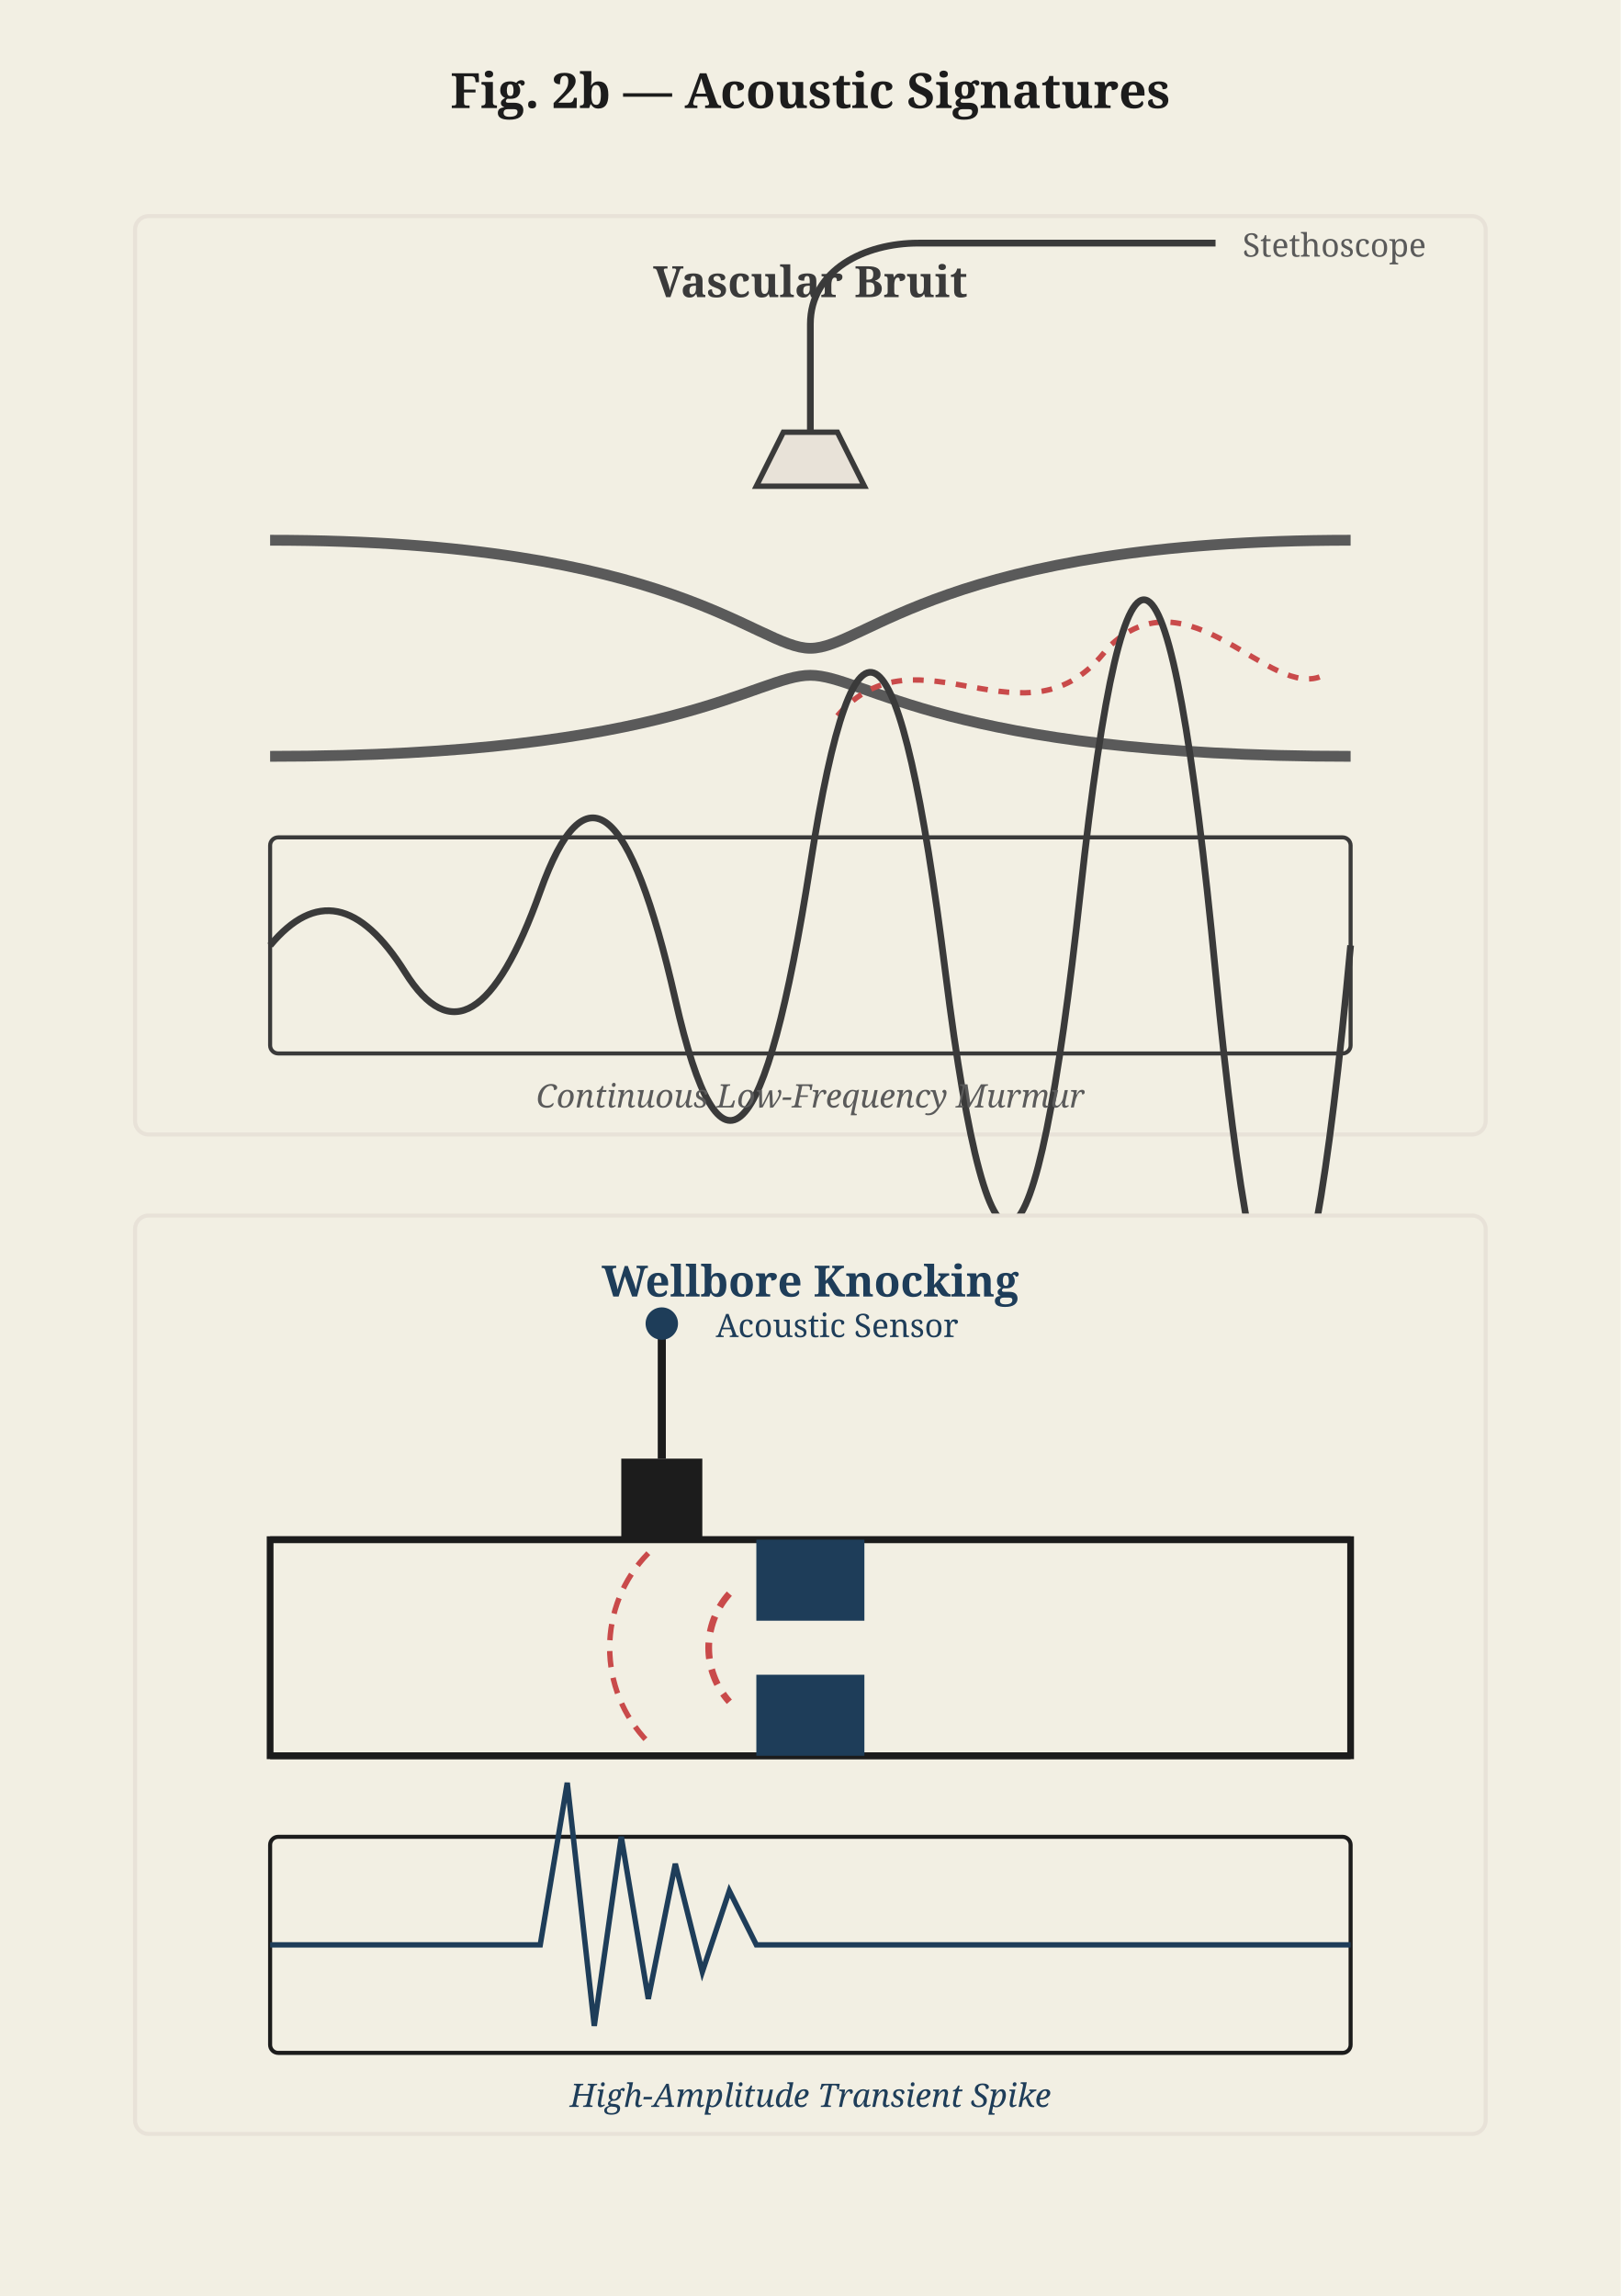
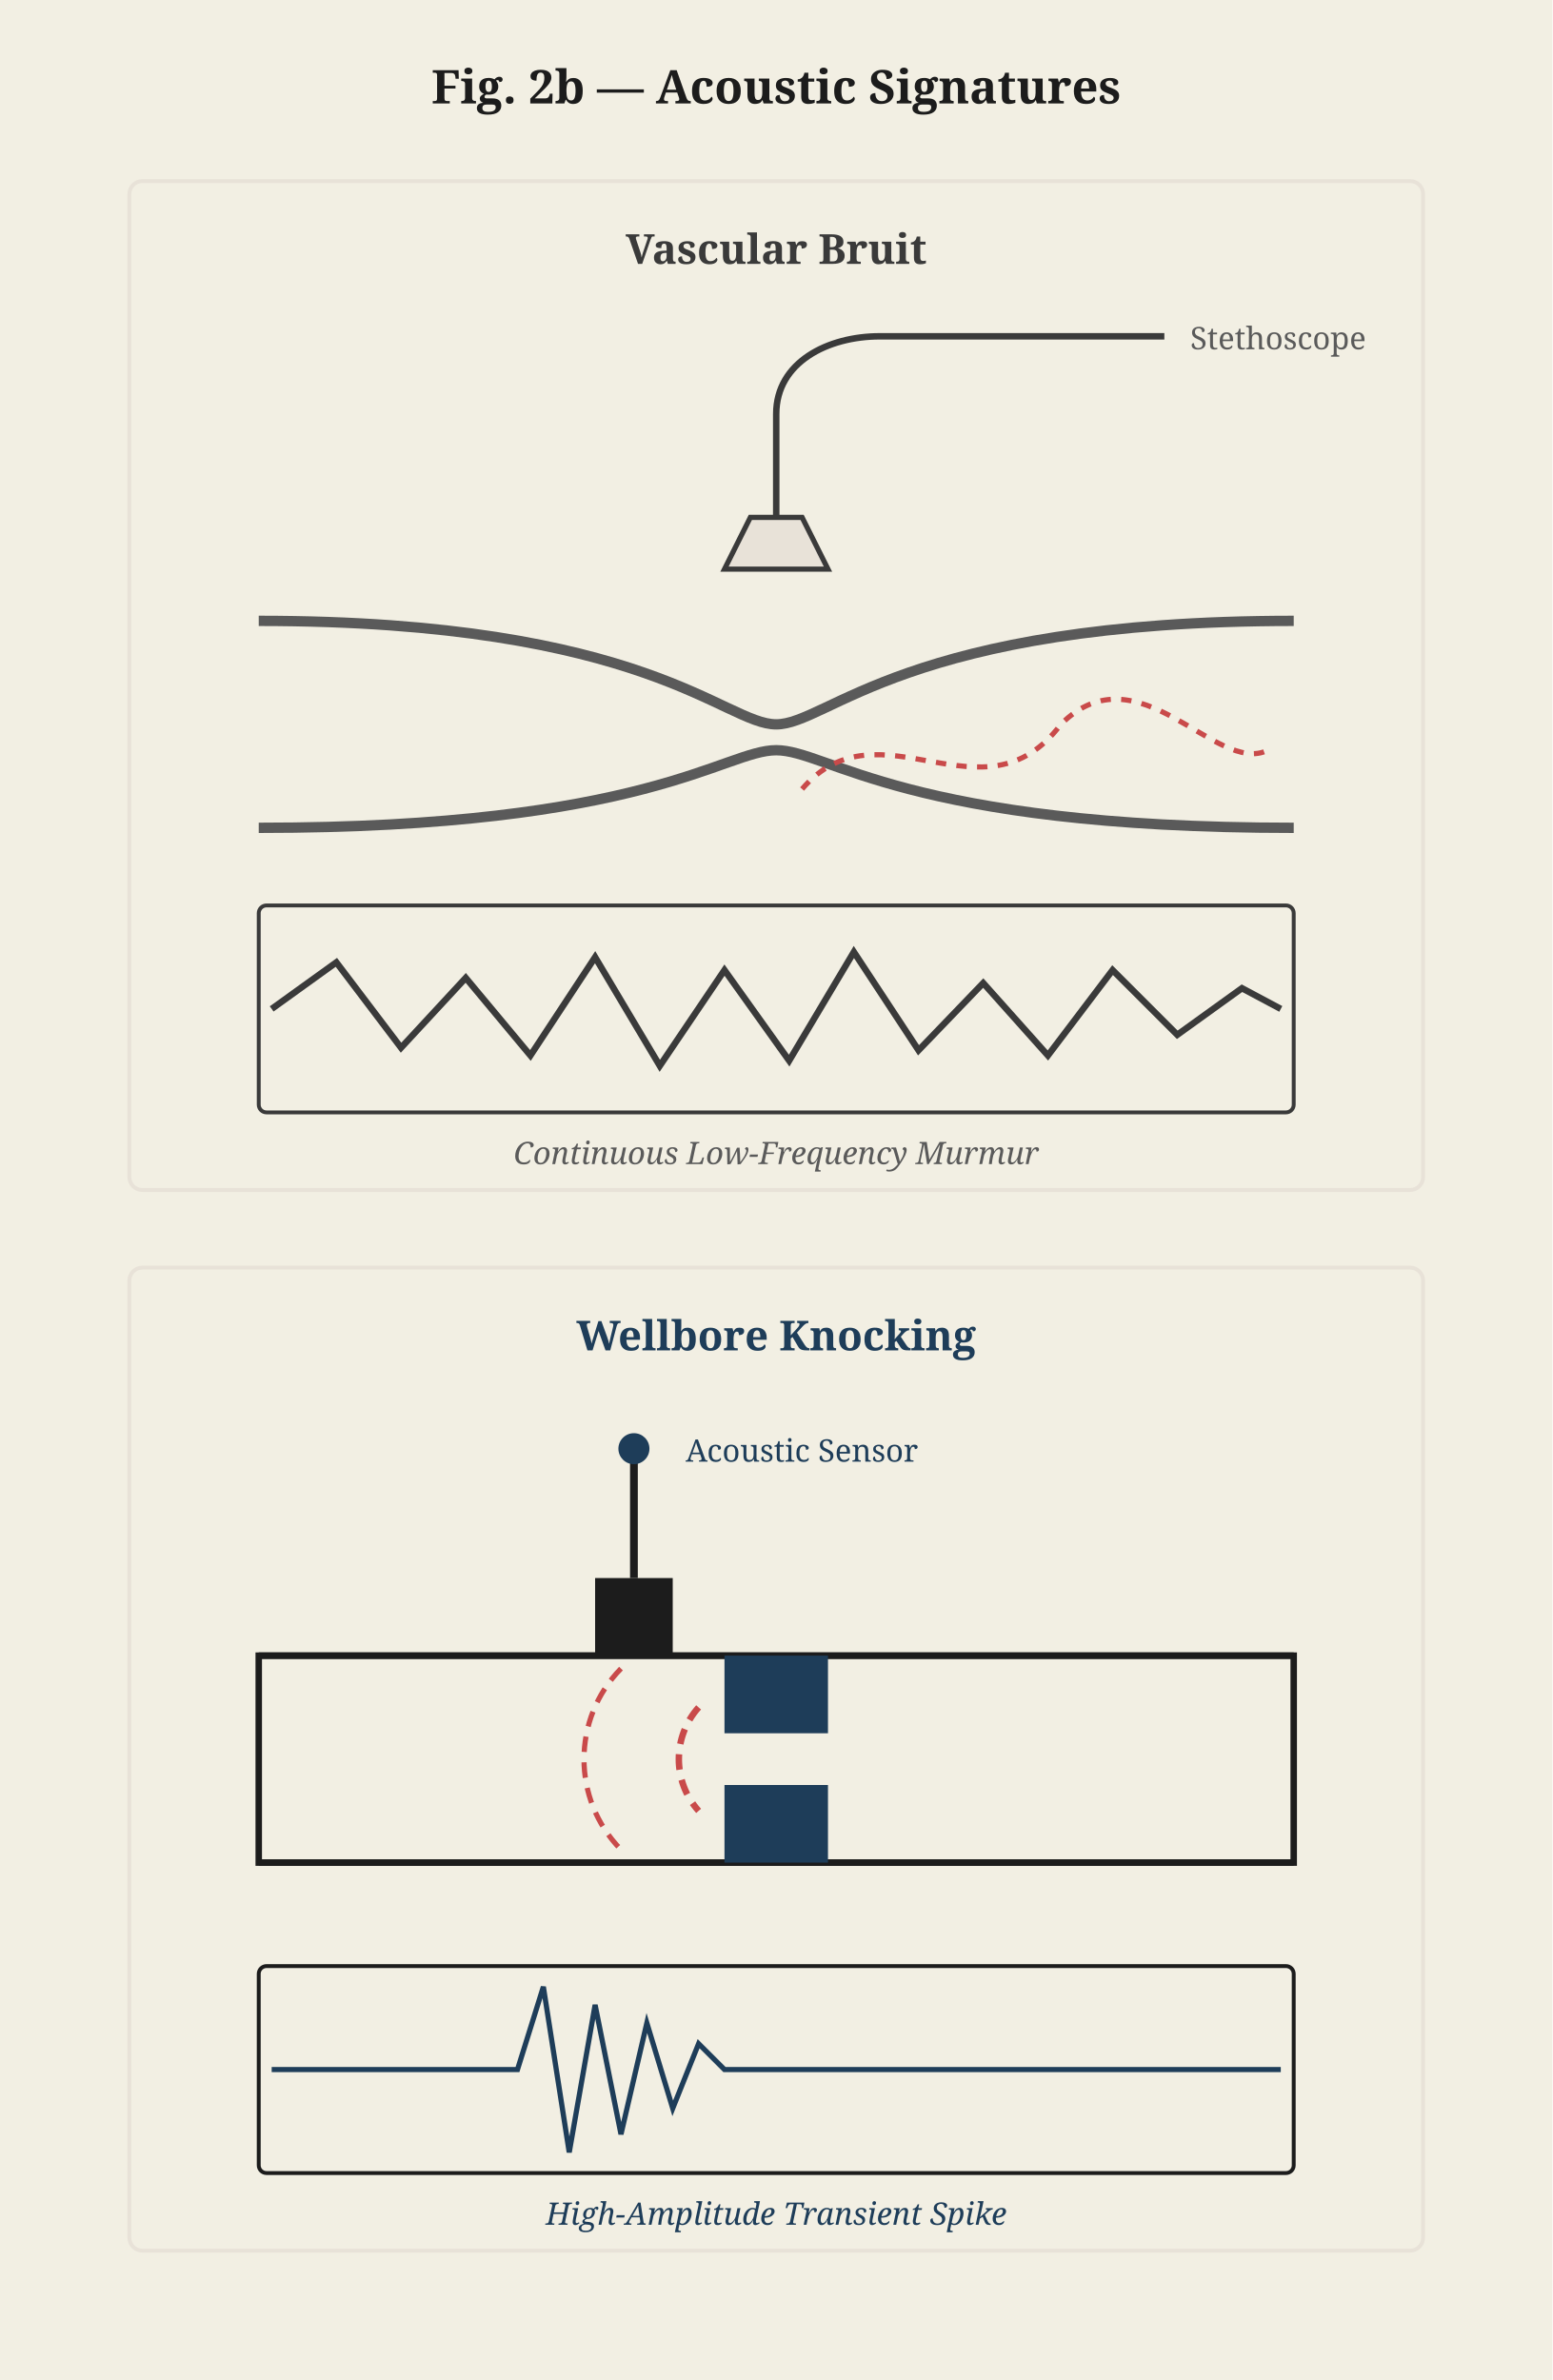
- <svg xmlns="http://www.w3.org/2000/svg" viewBox="0 0 600 850" width="100%" height="100%">
+ <svg xmlns="http://www.w3.org/2000/svg" viewBox="0 0 600 920" width="100%" height="100%">
  <rect width="100%" height="100%" fill="#f2efe3" />
  <text x="300" y="40" font-family="Georgia, serif" font-size="18" font-weight="bold" fill="#1c1c1c" text-anchor="middle">Fig. 2b — Acoustic Signatures</text>
-   <g transform="translate(50, 80)">
-     <rect x="0" y="0" width="500" height="340" fill="#f2efe3" stroke="#e8e2d8" stroke-width="1.5" rx="5" />
-     <text x="250" y="30" font-family="Georgia, serif" font-size="16" font-weight="bold" fill="#3a3a3a" text-anchor="middle">Vascular Bruit</text>
-     <path d="M 50 120 C 200 120, 230 160, 250 160 C 270 160, 300 120, 450 120" fill="none" stroke="#5a5a5a" stroke-width="4" />
-     <path d="M 50 200 C 200 200, 230 170, 250 170 C 270 170, 300 200, 450 200" fill="none" stroke="#5a5a5a" stroke-width="4" />
-     <path d="M 230 100 L 270 100 L 260 80 L 240 80 Z" fill="#e8e2d8" stroke="#3a3a3a" stroke-width="2" />
-     <path d="M 250 80 L 250 40 C 250 20, 270 10, 290 10 L 400 10" fill="none" stroke="#3a3a3a" stroke-width="2.5" />
-     <text x="410" y="15" font-family="Georgia, serif" font-size="12" fill="#5a5a5a">Stethoscope</text>
-     <path d="M 260 185 C 290 150, 330 200, 360 160 C 390 130, 420 180, 440 170" fill="none" stroke="#c94a4a" stroke-width="2" stroke-dasharray="4,4" />
-     <rect x="50" y="230" width="400" height="80" fill="#f2efe3" stroke="#3a3a3a" stroke-width="1.5" rx="3" />
-     <path d="M 50 270 Q 75 240, 100 280 T 150 250 T 200 290 T 250 240 T 300 280 T 350 250 T 400 280 T 450 270" fill="none" stroke="#3a3a3a" stroke-width="2.5" />
-     <text x="250" y="330" font-family="Georgia, serif" font-size="12" font-style="italic" fill="#5a5a5a" text-anchor="middle">Continuous Low-Frequency Murmur</text>
+   <g transform="translate(50, 70)">
+     <rect x="0" y="0" width="500" height="390" fill="#f2efe3" stroke="#e8e2d8" stroke-width="1.5" rx="5" />
+     <text x="250" y="32" font-family="Georgia, serif" font-size="16" font-weight="bold" fill="#3a3a3a" text-anchor="middle">Vascular Bruit</text>
+     <path d="M 50 170 C 200 170, 230 210, 250 210 C 270 210, 300 170, 450 170" fill="none" stroke="#5a5a5a" stroke-width="4" />
+     <path d="M 50 250 C 200 250, 230 220, 250 220 C 270 220, 300 250, 450 250" fill="none" stroke="#5a5a5a" stroke-width="4" />
+     <path d="M 230 150 L 270 150 L 260 130 L 240 130 Z" fill="#e8e2d8" stroke="#3a3a3a" stroke-width="2" />
+     <path d="M 250 130 L 250 90 C 250 70, 270 60, 290 60 L 400 60" fill="none" stroke="#3a3a3a" stroke-width="2.5" />
+     <text x="410" y="65" font-family="Georgia, serif" font-size="12" fill="#5a5a5a">Stethoscope</text>
+     <path d="M 260 235 C 290 200, 330 250, 360 210 C 390 180, 420 230, 440 220" fill="none" stroke="#c94a4a" stroke-width="2" stroke-dasharray="4,4" />
+     <rect x="50" y="280" width="400" height="80" fill="#f2efe3" stroke="#3a3a3a" stroke-width="1.5" rx="3" />
+     <path d="M 55 320 L 80 302 L 105 335 L 130 308 L 155 338 L 180 300 L 205 342 L 230 305 L 255 340 L 280 298 L 305 336 L 330 310 L 355 338 L 380 305 L 405 330 L 430 312 L 445 320" fill="none" stroke="#3a3a3a" stroke-width="2.5" />
+     <text x="250" y="380" font-family="Georgia, serif" font-size="12" font-style="italic" fill="#5a5a5a" text-anchor="middle">Continuous Low-Frequency Murmur</text>
  </g>
-   <g transform="translate(50, 450)">
-     <rect x="0" y="0" width="500" height="340" fill="#f2efe3" stroke="#e8e2d8" stroke-width="1.5" rx="5" />
-     <text x="250" y="30" font-family="Georgia, serif" font-size="16" font-weight="bold" fill="#1e3d59" text-anchor="middle">Wellbore Knocking</text>
-     <rect x="50" y="120" width="400" height="80" fill="none" stroke="#1c1c1c" stroke-width="2.5" />
-     <path d="M 50 120 L 450 120 M 50 200 L 450 200" stroke="#1c1c1c" stroke-width="2.5" />
-     <path d="M 230 120 L 270 120 L 270 150 L 230 150 Z" fill="#1e3d59" />
-     <path d="M 230 200 L 270 200 L 270 170 L 230 170 Z" fill="#1e3d59" />
-     <rect x="180" y="90" width="30" height="30" fill="#1c1c1c" />
-     <line x1="195" y1="90" x2="195" y2="40" stroke="#1c1c1c" stroke-width="3" />
-     <circle cx="195" cy="40" r="6" fill="#1e3d59" />
-     <text x="215" y="45" font-family="Georgia, serif" font-size="12" fill="#1e3d59">Acoustic Sensor</text>
-     <path d="M 220 140 A 30 30 0 0 0 220 180" fill="none" stroke="#c94a4a" stroke-width="2.5" stroke-dasharray="6,4" />
-     <path d="M 190 125 A 50 50 0 0 0 190 195" fill="none" stroke="#c94a4a" stroke-width="2" stroke-dasharray="6,4" />
-     <rect x="50" y="230" width="400" height="80" fill="#f2efe3" stroke="#1c1c1c" stroke-width="1.5" rx="3" />
-     <path d="M 50 270 L 150 270 L 160 210 L 170 300 L 180 230 L 190 290 L 200 240 L 210 280 L 220 250 L 230 270 L 450 270" fill="none" stroke="#1e3d59" stroke-width="2" />
-     <text x="250" y="330" font-family="Georgia, serif" font-size="12" font-style="italic" fill="#1e3d59" text-anchor="middle">High-Amplitude Transient Spike</text>
+   <g transform="translate(50, 490)">
+     <rect x="0" y="0" width="500" height="380" fill="#f2efe3" stroke="#e8e2d8" stroke-width="1.5" rx="5" />
+     <text x="250" y="32" font-family="Georgia, serif" font-size="16" font-weight="bold" fill="#1e3d59" text-anchor="middle">Wellbore Knocking</text>
+     <rect x="50" y="150" width="400" height="80" fill="none" stroke="#1c1c1c" stroke-width="2.5" />
+     <path d="M 50 150 L 450 150 M 50 230 L 450 230" stroke="#1c1c1c" stroke-width="2.5" />
+     <path d="M 230 150 L 270 150 L 270 180 L 230 180 Z" fill="#1e3d59" />
+     <path d="M 230 230 L 270 230 L 270 200 L 230 200 Z" fill="#1e3d59" />
+     <rect x="180" y="120" width="30" height="30" fill="#1c1c1c" />
+     <line x1="195" y1="120" x2="195" y2="70" stroke="#1c1c1c" stroke-width="3" />
+     <circle cx="195" cy="70" r="6" fill="#1e3d59" />
+     <text x="215" y="75" font-family="Georgia, serif" font-size="12" fill="#1e3d59">Acoustic Sensor</text>
+     <path d="M 220 170 A 30 30 0 0 0 220 210" fill="none" stroke="#c94a4a" stroke-width="2.5" stroke-dasharray="6,4" />
+     <path d="M 190 155 A 50 50 0 0 0 190 225" fill="none" stroke="#c94a4a" stroke-width="2" stroke-dasharray="6,4" />
+     <rect x="50" y="270" width="400" height="80" fill="#f2efe3" stroke="#1c1c1c" stroke-width="1.5" rx="3" />
+     <path d="M 55 310 L 150 310 L 160 278 L 170 342 L 180 285 L 190 335 L 200 292 L 210 325 L 220 300 L 230 310 L 445 310" fill="none" stroke="#1e3d59" stroke-width="2" />
+     <text x="250" y="370" font-family="Georgia, serif" font-size="12" font-style="italic" fill="#1e3d59" text-anchor="middle">High-Amplitude Transient Spike</text>
  </g>
</svg>
